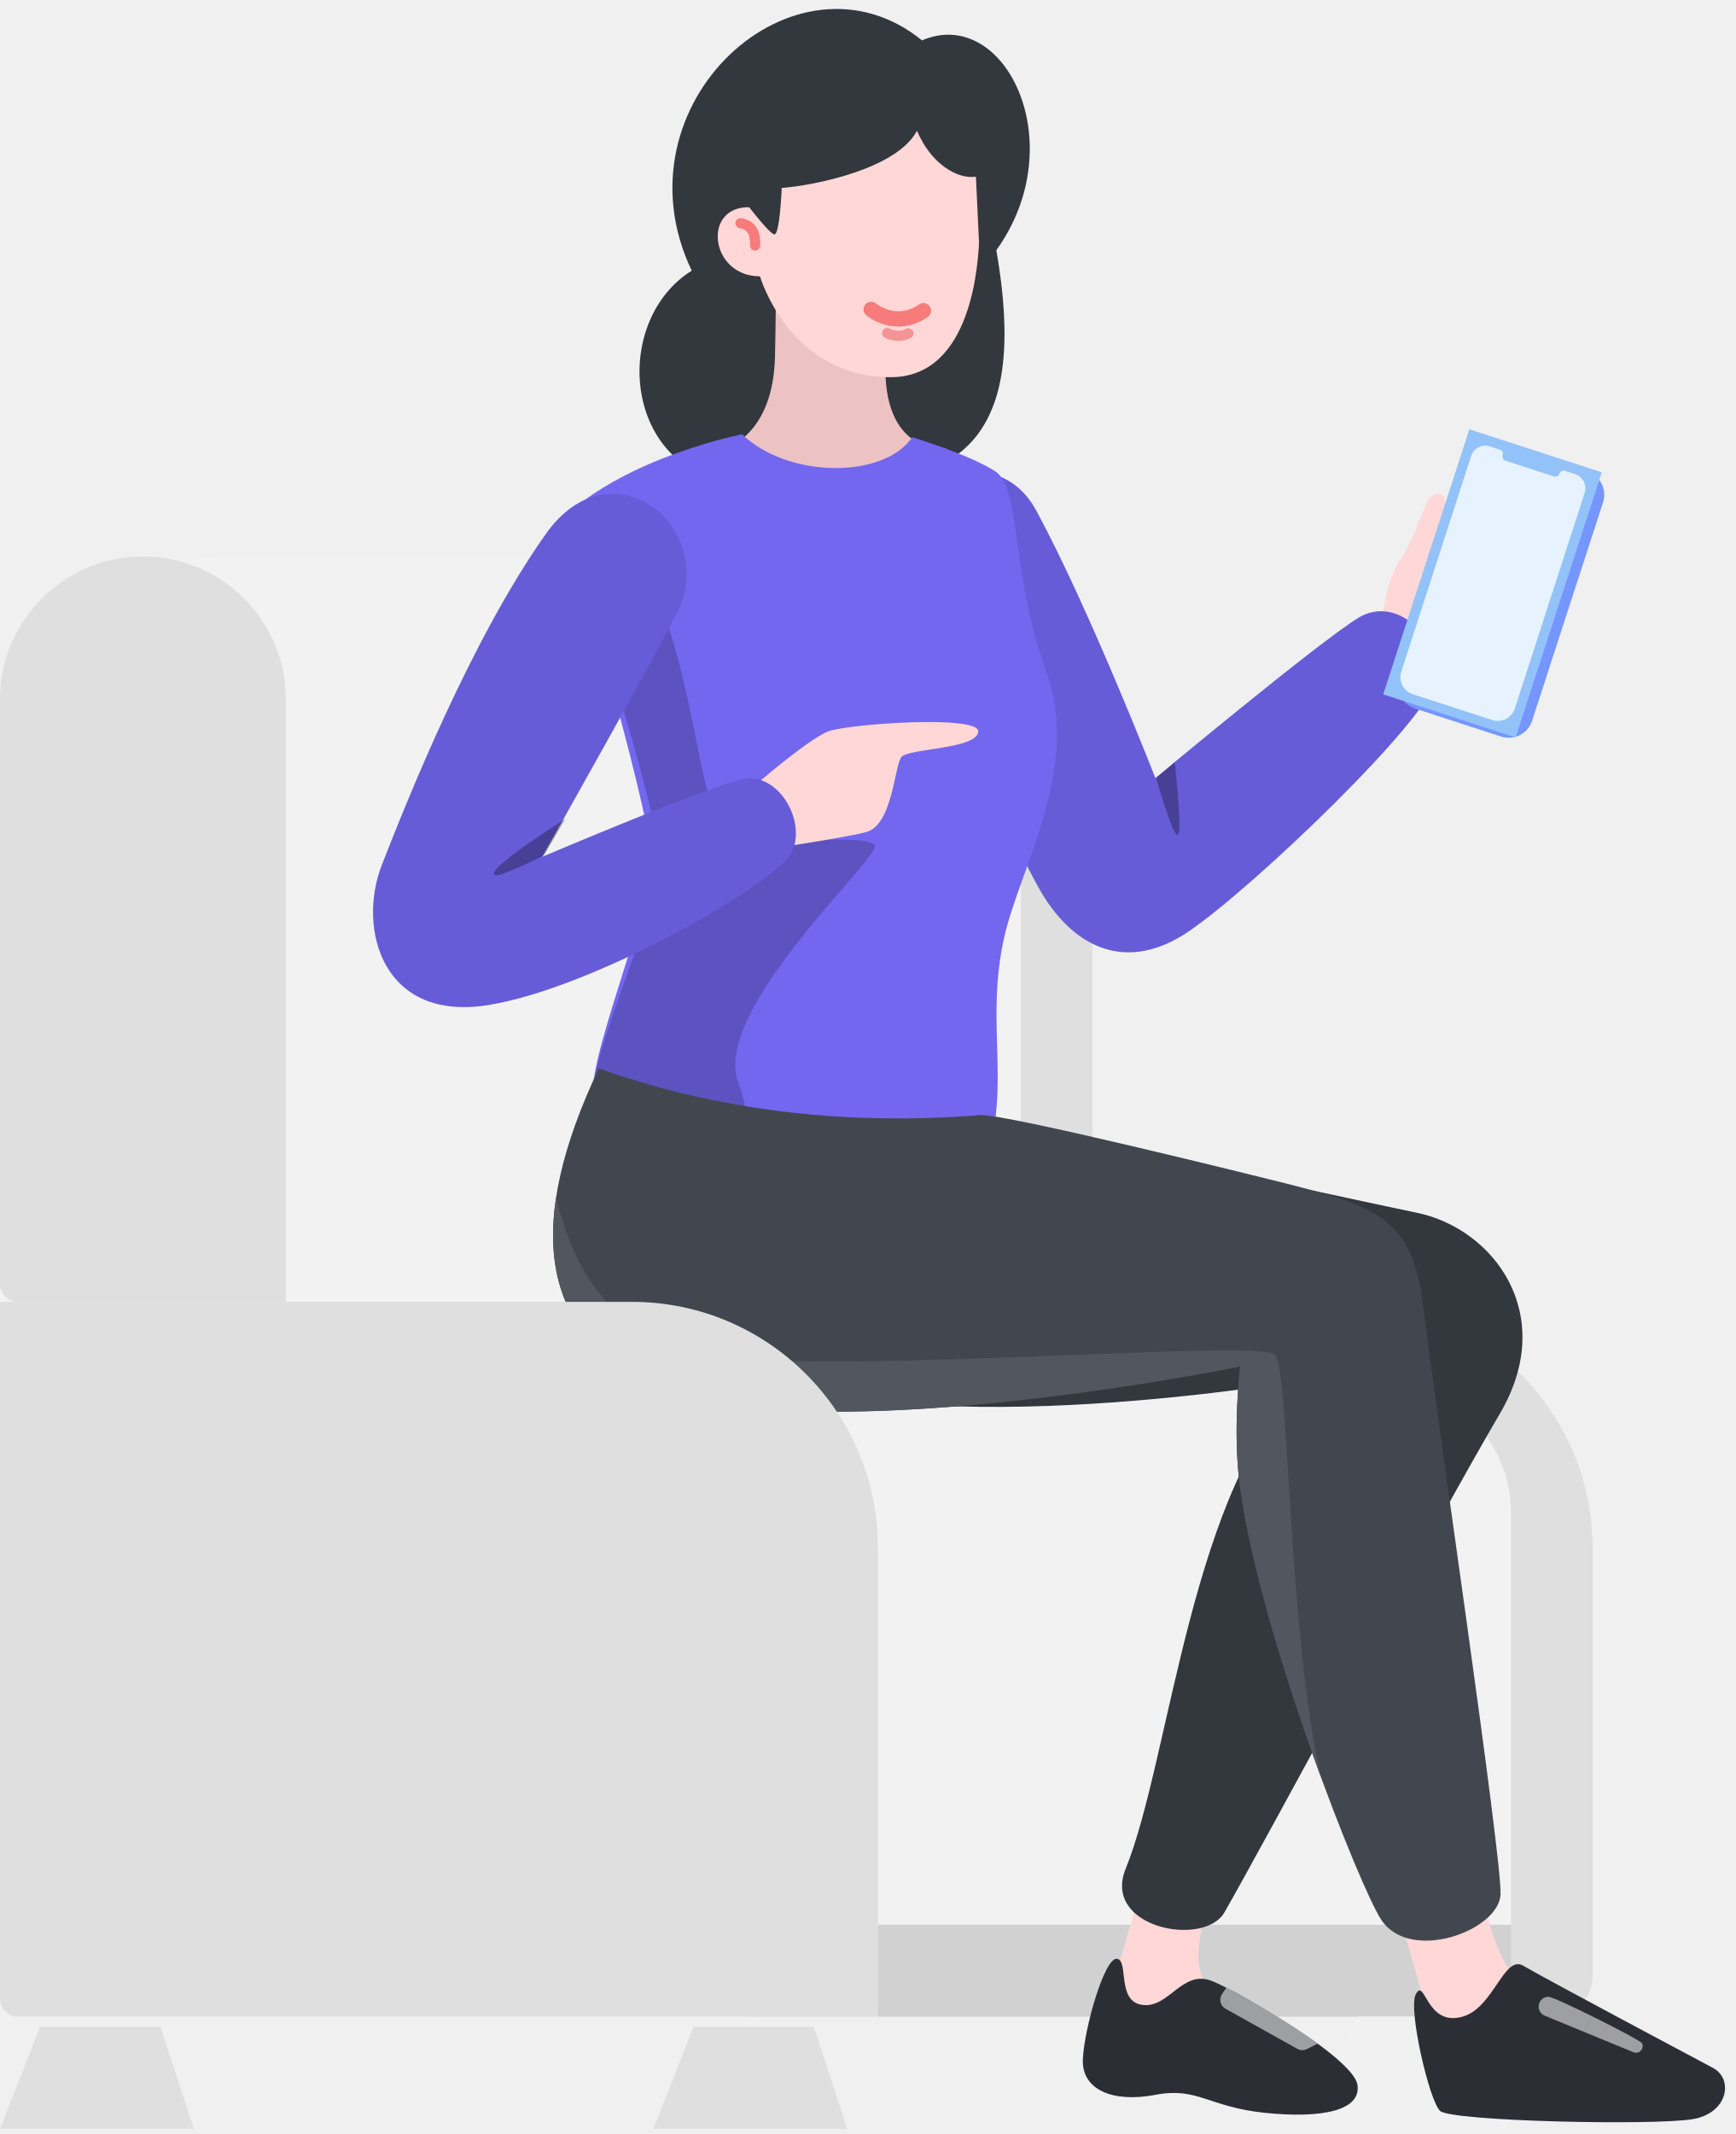
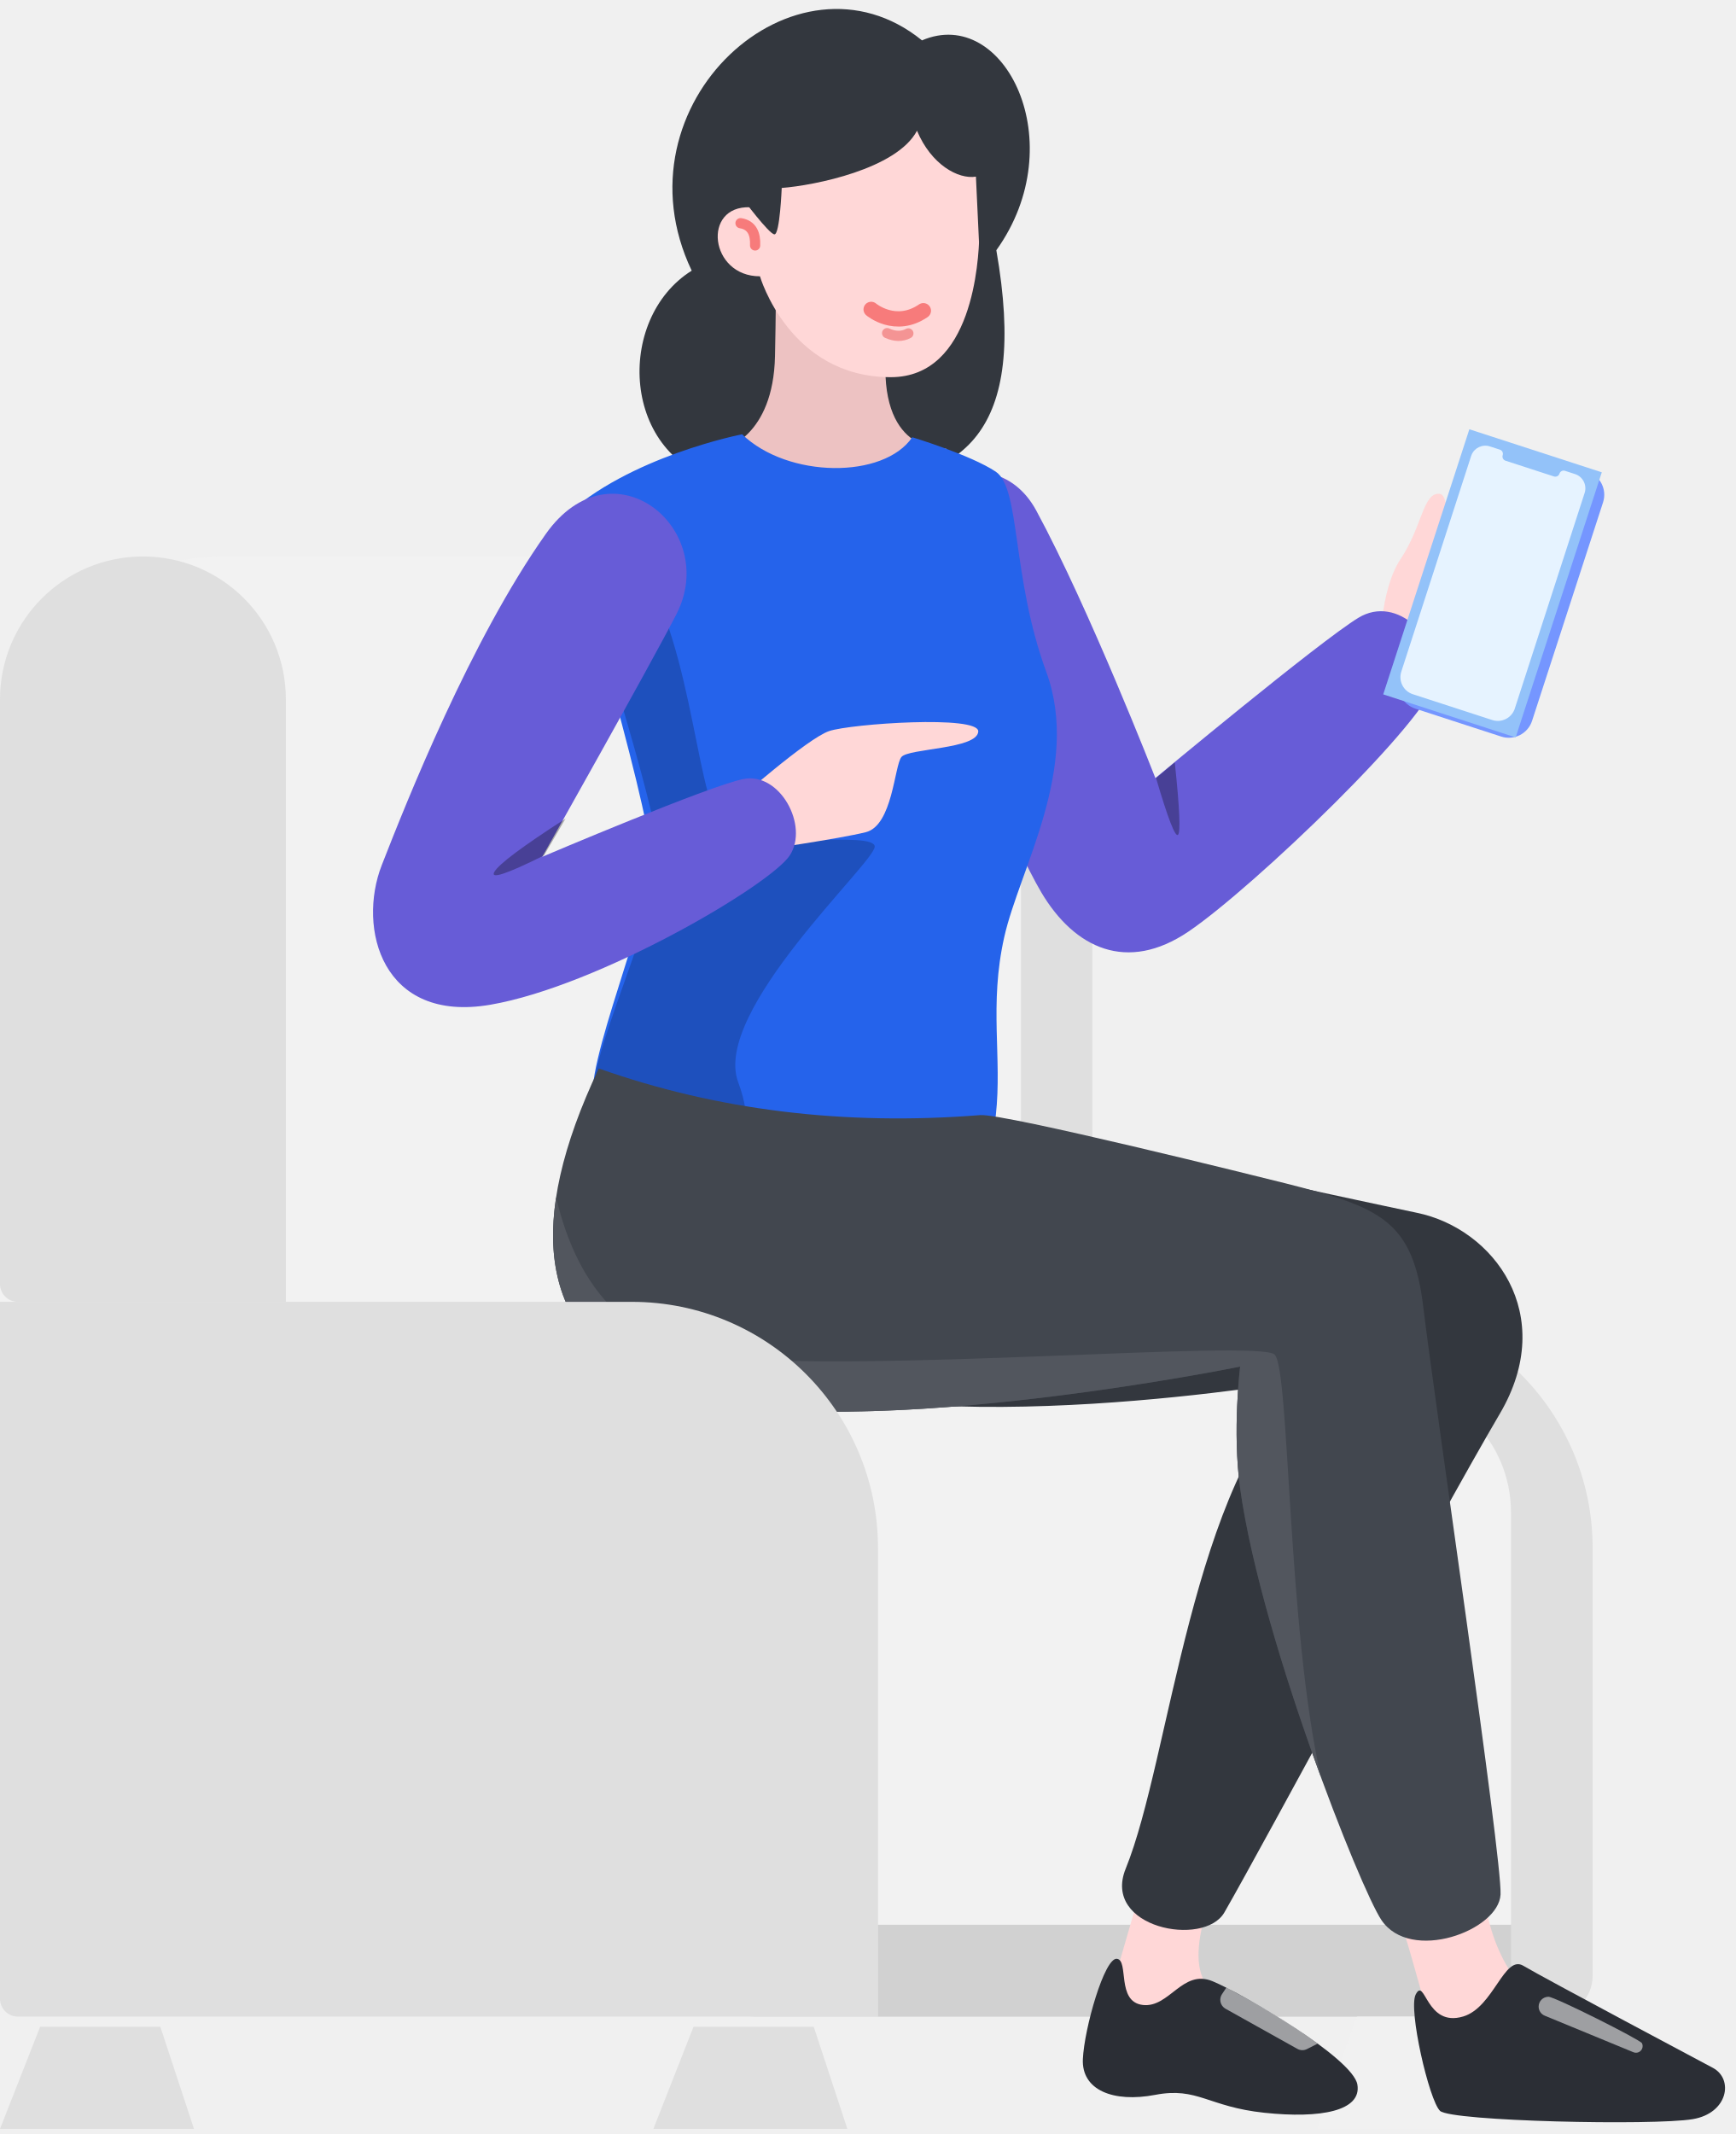
<svg xmlns="http://www.w3.org/2000/svg" width="170px" height="209px" viewBox="0 0 170 209" version="1.1">
  <g id="📝-Pages-New" stroke="none" stroke-width="1" fill="none" fill-rule="evenodd">
    <g id="FAQ" transform="translate(-336, -817)">
      <g id="Illustration" transform="translate(421, 921.5) scale(-1, 1) translate(-421, -921.5) translate(336, 817)">
        <path d="M38.111,127.5 L100,127.5 L100,127.5 L100,193.5 C100,195.709 98.209,197.5 96,197.5 L18,197.5 C15.791,197.5 14,195.709 14,193.5 L14,151.611 C14,138.295 24.795,127.5 38.111,127.5 Z" id="Rectangle" fill="#DFDFDF" />
        <polygon id="Rectangle" fill="#D1D1D1" points="22 188.5 84 188.5 84 197.5 22 197.5" />
        <polygon id="Path" fill="#DFDFDF" points="102.07 198.5 106 208.5 87 208.5 90.293 198.5" />
        <polygon id="Path" fill="#F1F1F1" points="37.07 197.5 41 208.5 22 208.5 25.293 197.5" />
        <polygon id="Path" fill="#DFDFDF" points="166.07 198.5 170 208.5 151 208.5 154.293 198.5" />
        <path d="M86.58,54.796 L100,54.5 L100,54.5 L100,134.5 L63,134.5 L63,78.901 C63,65.792 73.474,55.084 86.58,54.796 Z" id="Rectangle" fill="#DFDFDF" />
        <path d="M94.111,54.5 L148.16,54.5 C160.222,54.5 170,64.278 170,76.34 L170,133.753 C170,134.718 169.218,135.5 168.253,135.5 L70,135.5 L70,135.5 L70,78.611 C70,65.295 80.795,54.5 94.111,54.5 Z" id="Rectangle" fill="#F2F2F2" />
        <path d="M156,54.5 C163.732,54.5 170,60.768 170,68.5 L170,125.753 C170,126.718 169.218,127.5 168.253,127.5 L142,127.5 L142,127.5 L142,68.5 C142,60.768 148.268,54.5 156,54.5 Z" id="Rectangle" fill="#DFDFDF" />
        <path d="M34.6,135.5 L96,135.5 L96,135.5 L96,188.5 L22,188.5 L22,148.1 C22,141.141 27.641,135.5 34.6,135.5 Z" id="Rectangle" fill="#F2F2F2" />
        <g id="Wom1.4" transform="translate(67, 104.5) scale(-1, 1) translate(-67, -104.5) translate(0, 0.5)">
          <g id="Head" transform="translate(26.64127, 0.378756)">
            <path d="M8.147,46.319 C-1.785,44.004 -2.439,30.361 5.112,25.629 C-2.676,9.292 15.333,-6.928 27.669,3.075 C35.756,-0.389 42.476,13.129 34.951,23.628 C38.106,41.654 31.685,46.314 20.109,46.512 L8.147,46.319 Z" id="Path" fill="#33373E" />
            <path d="M8.271,43.06 C8.271,43.06 13.102,41.925 13.27,34.003 C13.437,26.08 13.32,23.376 13.32,23.376 L23.962,23.184 C23.962,23.184 24.078,32.013 24.08,35.207 C24.084,43.785 30.057,43.06 30.057,43.06 C30.057,43.06 28.815,50.016 19.172,50.558 C11.642,50.983 8.271,43.06 8.271,43.06 Z" id="Path" fill="#EDC2C2" />
            <path d="M10.839,19.42 C6.091,19.236 6.866,26.191 11.797,26.182 C11.797,26.182 14.662,36.062 24.607,36.062 C32.684,36.062 33.209,24.546 33.282,22.249 C33.361,19.8 33.371,11.753 33.371,11.753 L10.654,11.742 L10.839,19.42 Z" id="Path" fill="#FFD7D7" />
            <path d="M22.866,28.633 C22.866,28.633 24.498,31.274 27.688,30.334" id="Path" stroke="#F77B7B" stroke-width="1.5" stroke-linecap="round" transform="translate(25.27694, 29.58442) rotate(-18) translate(-25.27694, -29.58442) " />
            <path d="M24.249,31.785 C24.998,32.099 25.708,32.099 26.329,31.738" id="Path" stroke="#F49494" stroke-linecap="round" transform="translate(25.28918, 31.87678) rotate(2) translate(-25.28918, -31.87678) " />
            <path d="M11.057,23.277 C11.356,22.201 11.224,21.261 10.156,20.832" id="Path-8" stroke="#F77B7B" stroke-linecap="round" transform="translate(10.6761, 22.05471) rotate(-13) translate(-10.6761, -22.05471) " />
            <path d="M10.088,18.56 C10.088,18.56 12.69,22.055 13.217,22.073 C13.744,22.092 13.929,17.529 13.929,17.529 C17.121,17.285 25.199,15.675 27.18,11.924 C28.564,15.234 31.212,16.703 32.951,16.421 L33.281,23.452 L34.093,9.317 L9.451,9.317 L10.088,18.56 Z" id="Path" fill="#33373E" />
          </g>
          <g id="LLeg" transform="translate(30.04037, 107.25)">
            <path d="M53.497,75.9 C53.497,75.9 49.238,84.508 52.729,87.221 C56.226,89.934 65.463,95.019 65.463,95.019 L40.992,93.48 L46.431,74.705 L53.497,75.9 Z" id="Path" fill="#FFD7D7" />
            <path d="M43.359,84.092 C44.567,84.233 43.277,88.302 45.892,88.612 C48.501,88.921 49.769,85.066 52.731,86.288 C55.692,87.51 66.492,93.828 66.917,96.411 C67.347,98.994 63.324,99.754 57.805,99.17 C52.287,98.587 51.27,96.623 47.128,97.414 C42.99,98.205 39.891,96.944 40.027,93.919 C40.164,90.894 42.151,83.951 43.359,84.092 Z" id="Path" fill="#2B2E35" />
            <path d="M54.081,86.915 L53.655,87.554 C53.349,88.014 53.473,88.635 53.933,88.941 C53.954,88.956 53.977,88.969 54,88.982 L61.038,92.913 C61.329,93.075 61.681,93.082 61.978,92.931 L63.023,92.401 L63.023,92.401 C61.243,91.111 59.788,90.141 58.18,89.189 C56.945,88.459 55.578,87.706 54.081,86.915 Z" id="Path-14" fill-opacity="0.541" fill="#FFFFFF" />
            <path d="M16.635,0.026 C24.043,0.357 65.276,9.483 72.767,11.034 C80.258,12.584 86.591,20.974 80.879,30.689 C74.463,41.595 57.909,72.567 53.889,79.549 C51.9,83.005 41.864,81.067 44.221,75.267 C48.616,64.455 50.657,37.292 61.861,27.388 C61.861,27.388 24.181,33.951 7.905,26.434 C-3.924,20.969 -1.248,-0.775 16.635,0.026 Z" id="Path" fill="#33373E" />
          </g>
          <g id="LArm" transform="translate(52.38391, 45.76)">
            <path d="M46.782,17.675 C46.782,17.675 46.699,11.643 48.807,8.49 C50.916,5.338 50.999,1.989 52.595,2.099 C54.191,2.208 52.611,9.992 52.611,9.992 C52.611,9.992 54.636,9.218 56.09,8.239 C57.545,7.26 61.955,2.432 62.986,3.288 C64.734,4.745 61.919,12.967 60.386,14.61 C58.848,16.255 50.445,21.661 50.445,21.661 L46.782,17.675 Z" id="Path" fill="#FFD7D7" />
            <path d="M1.256,14.061 C4.702,22.06 11.012,36.754 13.613,41.138 C16.873,46.628 22.014,49.047 28.033,44.973 C34.357,40.693 51.771,23.999 52.282,20.217 C52.788,16.435 48.526,11.898 44.669,14.247 C40.812,16.596 24.787,29.942 24.787,29.942 C24.787,29.942 18.32,13.351 13.117,3.74 C8.611,-4.575 -3.99,1.9 1.256,14.061 Z" id="Path" fill="#675CD7" />
            <path d="M24.854,29.951 C26.012,33.882 26.726,35.733 26.997,35.506 C27.268,35.278 27.164,32.913 26.687,28.41 L24.854,29.951 Z" id="Path" fill-opacity="0.303" fill="#000000" />
          </g>
          <g id="PhoneMini4" transform="translate(110.3976, 56.90821) scale(-1, 1) rotate(-18) translate(-110.3976, -56.90821) translate(102.3976, 42.40821)">
            <g id="Group-3" transform="translate(0, 0)">
              <path d="M2.834,1.009 L11.674,1.009 C12.999,1.009 14.074,2.083 14.074,3.409 L14.074,25.909 C14.074,27.234 12.999,28.309 11.674,28.309 L2.834,28.309 C1.509,28.309 0.434,27.234 0.434,25.909 L0.434,3.409 C0.434,2.083 1.509,1.009 2.834,1.009 Z" id="Rectangle" fill="#7596FF" fill-rule="nonzero" />
              <rect id="Rectangle" fill="#93C2F9" x="1.461" y="0.65" width="13.64" height="27.3" />
              <path d="M3.899,1.625 L4.934,1.625 C5.145,1.625 5.32,1.777 5.356,1.977 L5.363,2.055 C5.363,2.292 5.555,2.484 5.793,2.484 L10.781,2.484 C10.991,2.484 11.167,2.332 11.203,2.132 L11.21,2.055 C11.21,1.817 11.402,1.625 11.639,1.625 L12.669,1.625 C13.433,1.625 14.06,2.214 14.121,2.964 L14.126,3.085 L14.126,3.085 L14.106,25.285 C14.104,26.254 13.319,27.038 12.351,27.04 L4.167,27.04 C3.241,27.041 2.482,26.323 2.418,25.412 L2.413,25.287 C2.413,25.286 2.413,25.285 2.415,25.285 L2.434,3.09 C2.435,2.281 3.091,1.625 3.899,1.625 Z" id="Rectangle" fill="#E6F3FF" fill-rule="nonzero" />
            </g>
          </g>
          <g id="Body" transform="translate(19.19922, 42.03301)">
-             <path d="M0,8.15 C0,8.15 8.305,35.978 8.551,41.246 C8.797,46.514 1.758,61.997 2.957,65.911 C5.72,74.954 40.995,78.848 42.343,66.682 C42.971,61.009 41.663,55.917 43.17,49.231 C44.672,42.546 50.709,32.612 47.285,23.271 C43.861,13.931 44.778,5.29 42.329,3.657 C39.88,2.024 34.156,0.289 34.156,0.289 C31.372,4.389 21.973,4.329 17.489,-4.61852778e-14 C17.489,-4.61852778e-14 6.348,2.163 0,8.15 Z" id="Path" fill="#7367F0" />
+             <path d="M0,8.15 C0,8.15 8.305,35.978 8.551,41.246 C8.797,46.514 1.758,61.997 2.957,65.911 C5.72,74.954 40.995,78.848 42.343,66.682 C42.971,61.009 41.663,55.917 43.17,49.231 C44.672,42.546 50.709,32.612 47.285,23.271 C43.861,13.931 44.778,5.29 42.329,3.657 C39.88,2.024 34.156,0.289 34.156,0.289 C31.372,4.389 21.973,4.329 17.489,-4.61852778e-14 C17.489,-4.61852778e-14 6.348,2.163 0,8.15 Z" id="Path" fill="#2563EB" />
            <path d="M7.442,12.657 C12.978,21.448 12.961,36.755 15.934,38.76 C18.907,40.764 30.479,38.797 30.479,40.385 C30.479,41.972 14.488,56.522 17.113,63.477 C18.487,67.119 18.115,70.377 15.994,73.251 L15.302,73.1 C9.002,71.675 3.936,69.117 2.957,65.911 C1.758,61.997 9.609,46.514 9.363,41.246 C9.154,36.774 2.553,16.046 0.563,9.882 C2.183,7.021 4.476,7.946 7.442,12.657 Z" id="Path" fill-opacity="0.199" fill="#000000" />
          </g>
          <g id="RArm" transform="translate(0, 47.85625)">
            <path d="M36.081,30.158 C36.081,30.158 43.076,23.962 45.217,23.243 C47.359,22.524 59.9,21.661 59.821,23.285 C59.731,25.026 52.995,24.926 52.297,25.782 C51.599,26.638 51.44,32.491 48.802,33.148 C46.169,33.805 38.275,34.938 38.275,34.938 L36.081,30.158 Z" id="Path" fill="#FFD7D7" />
            <path d="M17.471,3.926 C10.102,14.334 3.81,30.189 1.395,36.371 C-1.021,42.552 1.416,51.876 12.036,50.045 C22.637,48.22 39.504,38.3 41.37,35.406 C43.237,32.513 40.401,27.247 36.831,27.937 C33.523,28.574 17.116,35.556 17.116,35.556 C17.116,35.556 27.672,16.832 30.249,11.813 C34.554,3.431 23.963,-5.246 17.471,3.926 Z" id="Path" fill="#675CD7" />
            <path d="M17.283,35.428 C13.598,37.26 11.98,37.792 12.429,37.024 C12.879,36.255 15.2,34.521 19.393,31.821 L17.283,35.428 Z" id="Path" fill-opacity="0.303" fill="#000000" />
          </g>
          <g id="RLeg" transform="translate(17.86184, 104)">
            <path d="M91.408,79.495 C91.408,79.495 91.279,89.628 99.622,93.416 C107.96,97.204 113.9,96.976 113.144,99.904 C112.388,102.833 90.686,102.714 88.659,100.424 C86.932,98.476 83.176,80.333 82.141,81.72 L91.408,79.495 Z" id="Path" fill="#FFD7D7" />
            <path d="M84.807,90.837 C85.739,89.036 85.797,94.103 89.472,92.987 C92.454,92.08 93.474,86.893 95.358,88.029 C97.243,89.165 113.83,97.974 113.925,98.027 C115.967,99.128 115.397,102.463 111.947,103.045 C108.114,103.692 88.254,103.257 87.189,102.234 C86.123,101.212 84.06,92.282 84.807,90.837 Z" id="Path" fill="#2B2E35" />
            <path d="M97.812,91.059 C97.812,91.059 97.812,91.059 97.812,91.059 C97.28,91.059 96.849,91.49 96.849,92.022 C96.849,92.412 97.084,92.764 97.445,92.912 L106.135,96.493 C106.468,96.63 106.849,96.471 106.986,96.139 C107.056,95.968 107.051,95.775 106.971,95.609 C106.971,95.609 106.971,95.609 106.971,95.609 C106.809,95.271 98.437,91.059 97.812,91.059 Z" id="Path-14" fill-opacity="0.541" fill="#FFFFFF" />
            <path d="M4.789,0.143 C-2.392,15.318 -0.936,25.511 9.154,30.722 C23.792,38.281 67.612,29.341 67.612,29.341 C67.612,29.341 66.829,35.65 67.612,41.277 C69.657,55.972 79.383,80.456 81.441,83.533 C84.286,87.787 92.955,84.579 93.118,81.036 C93.282,77.494 86.583,32.251 85.565,23.623 C84.552,14.995 81.352,13.742 72.008,11.383 C69.862,10.842 44.476,4.528 42.151,4.712 C28.829,5.766 16.375,4.243 4.789,0.143 Z" id="Path" fill="#42474F" />
            <path d="M16.595,28.373 C31.087,29.998 69.453,26.648 70.994,28.17 C72.465,29.624 72.22,54.905 75.52,69.538 L75.018,68.156 C71.914,59.53 68.692,49.038 67.612,41.277 C66.829,35.65 67.612,29.341 67.612,29.341 L65.845,29.683 C57.515,31.249 22.035,37.374 9.154,30.722 C2.175,27.118 -0.673,21.13 0.61,12.759 C2.819,22.221 8.148,27.426 16.595,28.373 Z" id="Path" fill="#52565E" />
          </g>
        </g>
        <path d="M108.111,127.5 L170,127.5 L170,127.5 L170,195.753 C170,196.718 169.218,197.5 168.253,197.5 L84,197.5 L84,197.5 L84,151.611 C84,138.295 94.795,127.5 108.111,127.5 Z" id="Rectangle" fill="#DFDFDF" />
      </g>
    </g>
  </g>
</svg>
